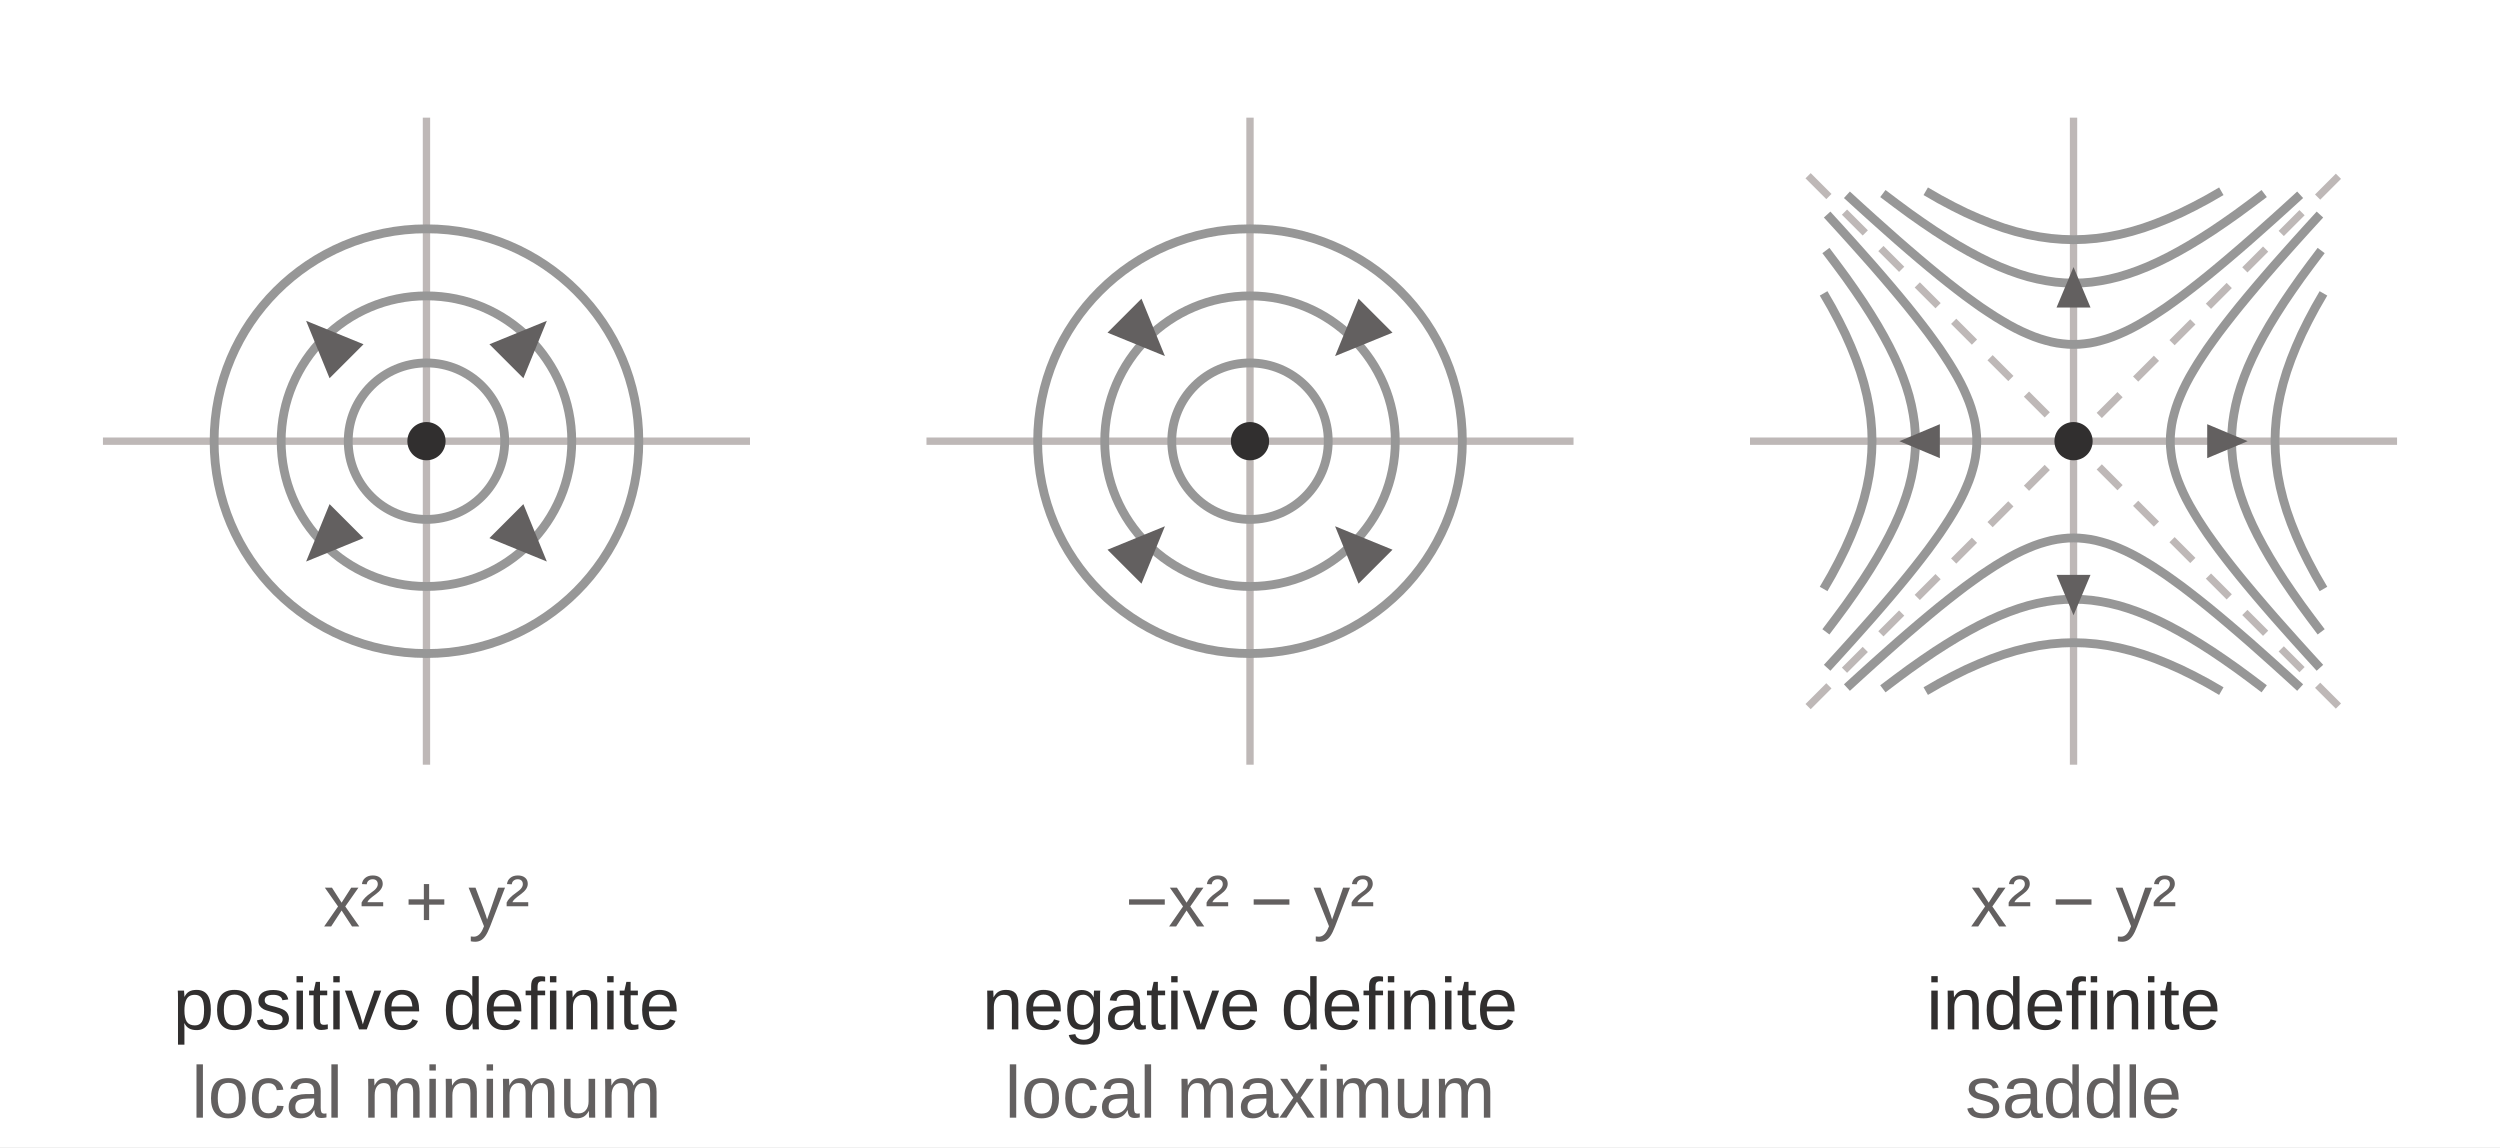
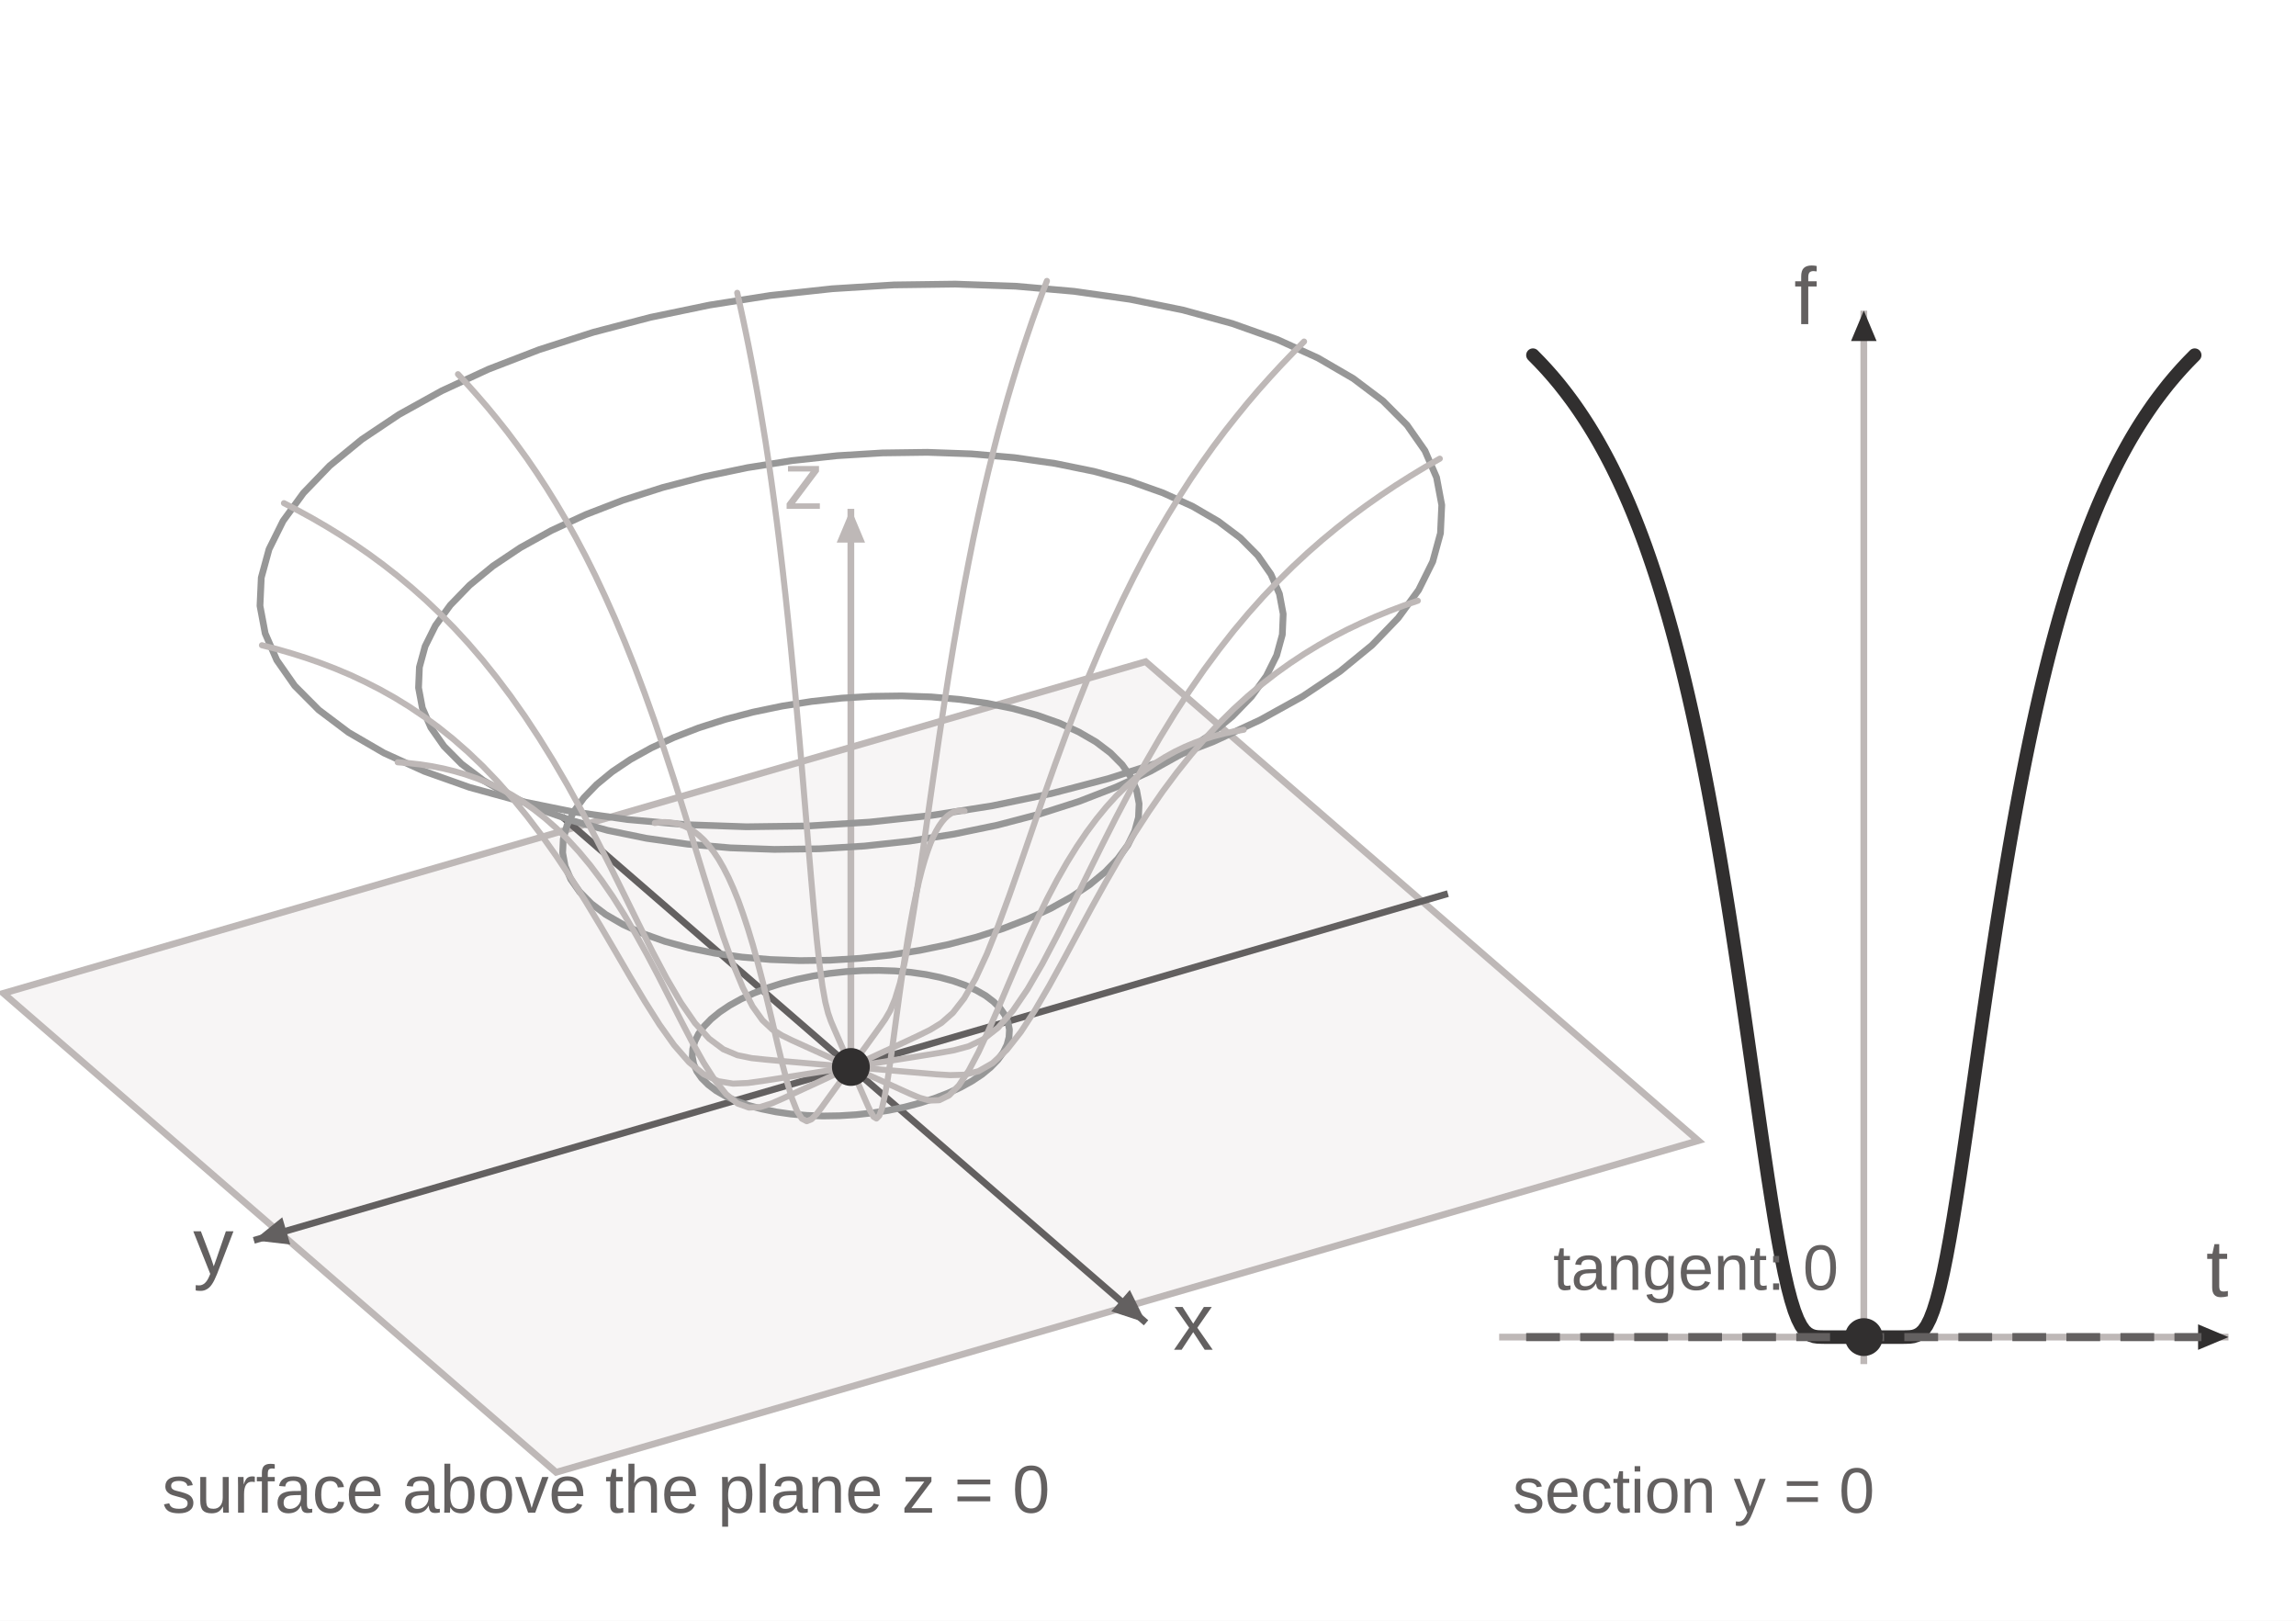
- <svg xmlns="http://www.w3.org/2000/svg" width="340" height="156" viewBox="0 0 340 156" role="img" aria-labelledby="fig-title fig-desc" font-family="Geist, Arial, sans-serif">
-   <rect width="340" height="156" fill="#FFFFFF" />
-   <rect x="12" y="14" width="92" height="92" fill="none" stroke="#E9E3E2" stroke-width="0" />
-   <line x1="14" y1="60" x2="102" y2="60" stroke="#BEB8B7" stroke-width="1" />
-   <line x1="58" y1="16" x2="58" y2="104" stroke="#BEB8B7" stroke-width="1" />
-   <circle cx="58" cy="60" r="10.64" fill="none" stroke="#979797" stroke-width="1.2" />
-   <circle cx="58" cy="60" r="19.76" fill="none" stroke="#979797" stroke-width="1.2" />
-   <circle cx="58" cy="60" r="28.88" fill="none" stroke="#979797" stroke-width="1.2" />
-   <path d="M 74.37 43.63 L 71.18 51.44 L 66.56 46.82 Z" fill="#636060" stroke="none" />
-   <path d="M 41.63 43.63 L 49.44 46.82 L 44.82 51.44 Z" fill="#636060" stroke="none" />
-   <path d="M 41.63 76.37 L 44.82 68.56 L 49.44 73.18 Z" fill="#636060" stroke="none" />
-   <path d="M 74.37 76.37 L 66.56 73.18 L 71.18 68.56 Z" fill="#636060" stroke="none" />
-   <circle cx="58" cy="60" r="2.6" fill="#312F2F" />
-   <text x="58" y="126" font-size="10" fill="#636060" text-anchor="middle">x² + y²</text>
-   <text x="58" y="140" font-size="10" fill="#312F2F" text-anchor="middle">positive definite</text>
-   <text x="58" y="152" font-size="10" fill="#636060" text-anchor="middle">local minimum</text>
-   <rect x="124" y="14" width="92" height="92" fill="none" stroke="#E9E3E2" stroke-width="0" />
-   <line x1="126" y1="60" x2="214" y2="60" stroke="#BEB8B7" stroke-width="1" />
-   <line x1="170" y1="16" x2="170" y2="104" stroke="#BEB8B7" stroke-width="1" />
-   <circle cx="170" cy="60" r="10.64" fill="none" stroke="#979797" stroke-width="1.2" />
-   <circle cx="170" cy="60" r="19.76" fill="none" stroke="#979797" stroke-width="1.2" />
-   <circle cx="170" cy="60" r="28.88" fill="none" stroke="#979797" stroke-width="1.2" />
-   <path d="M 181.57 48.43 L 184.76 40.62 L 189.38 45.24 Z" fill="#636060" stroke="none" />
-   <path d="M 158.43 48.43 L 150.62 45.24 L 155.24 40.62 Z" fill="#636060" stroke="none" />
-   <path d="M 158.43 71.57 L 155.24 79.38 L 150.62 74.76 Z" fill="#636060" stroke="none" />
-   <path d="M 181.57 71.57 L 189.38 74.76 L 184.76 79.38 Z" fill="#636060" stroke="none" />
-   <circle cx="170" cy="60" r="2.6" fill="#312F2F" />
-   <text x="170" y="126" font-size="10" fill="#636060" text-anchor="middle">−x² − y²</text>
-   <text x="170" y="140" font-size="10" fill="#312F2F" text-anchor="middle">negative definite</text>
-   <text x="170" y="152" font-size="10" fill="#636060" text-anchor="middle">local maximum</text>
-   <rect x="236" y="14" width="92" height="92" fill="none" stroke="#E9E3E2" stroke-width="0" />
-   <line x1="238" y1="60" x2="326" y2="60" stroke="#BEB8B7" stroke-width="1" />
-   <line x1="282" y1="16" x2="282" y2="104" stroke="#BEB8B7" stroke-width="1" />
-   <line x1="245.9" y1="96.1" x2="318.1" y2="23.9" stroke="#BEB8B7" stroke-width="1" stroke-dasharray="4 3" />
-   <line x1="245.9" y1="23.9" x2="318.1" y2="96.1" stroke="#BEB8B7" stroke-width="1" stroke-dasharray="4 3" />
-   <path d="M 315.51 90.82 L 313.82 88.97 L 312.23 87.21 L 310.74 85.54 L 309.33 83.95 L 308.02 82.44 L 306.79 81 L 305.64 79.63 L 304.56 78.32 L 303.56 77.07 L 302.63 75.88 L 301.76 74.74 L 300.96 73.64 L 300.21 72.59 L 299.53 71.57 L 298.9 70.6 L 298.33 69.66 L 297.8 68.75 L 297.33 67.87 L 296.91 67.01 L 296.54 66.17 L 296.21 65.36 L 295.93 64.56 L 295.7 63.78 L 295.5 63.01 L 295.35 62.25 L 295.25 61.5 L 295.18 60.75 L 295.16 60 L 295.18 59.25 L 295.25 58.5 L 295.35 57.75 L 295.5 56.99 L 295.7 56.22 L 295.93 55.44 L 296.21 54.64 L 296.54 53.83 L 296.91 52.99 L 297.33 52.13 L 297.8 51.25 L 298.33 50.34 L 298.9 49.4 L 299.53 48.43 L 300.21 47.41 L 300.96 46.36 L 301.76 45.26 L 302.63 44.12 L 303.56 42.93 L 304.56 41.68 L 305.64 40.37 L 306.79 39 L 308.02 37.56 L 309.33 36.05 L 310.74 34.46 L 312.23 32.79 L 313.82 31.03 L 315.51 29.18" fill="none" stroke="#979797" stroke-width="1.2" />
-   <path d="M 248.49 90.82 L 250.18 88.97 L 251.77 87.21 L 253.26 85.54 L 254.67 83.95 L 255.98 82.44 L 257.21 81 L 258.36 79.63 L 259.44 78.32 L 260.44 77.07 L 261.37 75.88 L 262.24 74.74 L 263.04 73.64 L 263.79 72.59 L 264.47 71.57 L 265.1 70.6 L 265.67 69.66 L 266.2 68.75 L 266.67 67.87 L 267.09 67.01 L 267.46 66.17 L 267.79 65.36 L 268.07 64.56 L 268.3 63.78 L 268.5 63.01 L 268.65 62.25 L 268.75 61.5 L 268.82 60.75 L 268.84 60 L 268.82 59.25 L 268.75 58.5 L 268.65 57.75 L 268.5 56.99 L 268.3 56.22 L 268.07 55.44 L 267.79 54.64 L 267.46 53.83 L 267.09 52.99 L 266.67 52.13 L 266.2 51.25 L 265.67 50.34 L 265.1 49.4 L 264.47 48.43 L 263.79 47.41 L 263.04 46.36 L 262.24 45.26 L 261.37 44.12 L 260.44 42.93 L 259.44 41.68 L 258.36 40.37 L 257.21 39 L 255.98 37.56 L 254.67 36.05 L 253.26 34.46 L 251.77 32.79 L 250.18 31.03 L 248.49 29.18" fill="none" stroke="#979797" stroke-width="1.2" />
-   <path d="M 251.18 26.49 L 253.03 28.18 L 254.79 29.77 L 256.46 31.26 L 258.05 32.67 L 259.56 33.98 L 261 35.21 L 262.37 36.36 L 263.68 37.44 L 264.93 38.44 L 266.12 39.37 L 267.26 40.24 L 268.36 41.04 L 269.41 41.79 L 270.43 42.47 L 271.4 43.1 L 272.34 43.67 L 273.25 44.2 L 274.13 44.67 L 274.99 45.09 L 275.83 45.46 L 276.64 45.79 L 277.44 46.07 L 278.22 46.3 L 278.99 46.5 L 279.75 46.65 L 280.5 46.75 L 281.25 46.82 L 282 46.84 L 282.75 46.82 L 283.5 46.75 L 284.25 46.65 L 285.01 46.5 L 285.78 46.3 L 286.56 46.07 L 287.36 45.79 L 288.17 45.46 L 289.01 45.09 L 289.87 44.67 L 290.75 44.2 L 291.66 43.67 L 292.6 43.1 L 293.57 42.47 L 294.59 41.79 L 295.64 41.04 L 296.74 40.24 L 297.88 39.37 L 299.07 38.44 L 300.32 37.44 L 301.63 36.36 L 303 35.21 L 304.44 33.98 L 305.95 32.67 L 307.54 31.26 L 309.21 29.77 L 310.97 28.18 L 312.82 26.49" fill="none" stroke="#979797" stroke-width="1.2" />
-   <path d="M 251.18 93.51 L 253.03 91.82 L 254.79 90.23 L 256.46 88.74 L 258.05 87.33 L 259.56 86.02 L 261 84.79 L 262.37 83.64 L 263.68 82.56 L 264.93 81.56 L 266.12 80.63 L 267.26 79.76 L 268.36 78.96 L 269.41 78.21 L 270.43 77.53 L 271.4 76.9 L 272.34 76.33 L 273.25 75.8 L 274.13 75.33 L 274.99 74.91 L 275.83 74.54 L 276.64 74.21 L 277.44 73.93 L 278.22 73.7 L 278.99 73.5 L 279.75 73.35 L 280.5 73.25 L 281.25 73.18 L 282 73.16 L 282.75 73.18 L 283.5 73.25 L 284.25 73.35 L 285.01 73.5 L 285.78 73.7 L 286.56 73.93 L 287.36 74.21 L 288.17 74.54 L 289.01 74.91 L 289.87 75.33 L 290.75 75.8 L 291.66 76.33 L 292.6 76.9 L 293.57 77.53 L 294.59 78.21 L 295.64 78.96 L 296.74 79.76 L 297.88 80.63 L 299.07 81.56 L 300.32 82.56 L 301.63 83.64 L 303 84.79 L 304.44 86.02 L 305.95 87.33 L 307.54 88.74 L 309.21 90.23 L 310.97 91.82 L 312.82 93.51" fill="none" stroke="#979797" stroke-width="1.2" />
-   <path d="M 315.68 85.93 L 314.27 84.06 L 312.95 82.27 L 311.74 80.55 L 310.62 78.9 L 309.6 77.31 L 308.66 75.77 L 307.81 74.28 L 307.04 72.84 L 306.35 71.44 L 305.74 70.08 L 305.21 68.75 L 304.75 67.45 L 304.36 66.17 L 304.05 64.91 L 303.81 63.67 L 303.63 62.44 L 303.53 61.22 L 303.5 60 L 303.53 58.78 L 303.63 57.56 L 303.81 56.33 L 304.05 55.09 L 304.36 53.83 L 304.75 52.55 L 305.21 51.25 L 305.74 49.92 L 306.35 48.56 L 307.04 47.16 L 307.81 45.72 L 308.66 44.23 L 309.6 42.69 L 310.62 41.1 L 311.74 39.45 L 312.95 37.73 L 314.27 35.94 L 315.68 34.07" fill="none" stroke="#979797" stroke-width="1.2" />
-   <path d="M 248.32 85.93 L 249.73 84.06 L 251.05 82.27 L 252.26 80.55 L 253.38 78.9 L 254.4 77.31 L 255.34 75.77 L 256.19 74.28 L 256.96 72.84 L 257.65 71.44 L 258.26 70.08 L 258.79 68.75 L 259.25 67.45 L 259.64 66.17 L 259.95 64.91 L 260.19 63.67 L 260.37 62.44 L 260.47 61.22 L 260.5 60 L 260.47 58.78 L 260.37 57.56 L 260.19 56.33 L 259.95 55.09 L 259.64 53.83 L 259.25 52.55 L 258.79 51.25 L 258.26 49.92 L 257.65 48.56 L 256.96 47.16 L 256.19 45.72 L 255.34 44.23 L 254.4 42.69 L 253.38 41.1 L 252.26 39.45 L 251.05 37.73 L 249.73 35.94 L 248.32 34.07" fill="none" stroke="#979797" stroke-width="1.2" />
-   <path d="M 256.07 26.32 L 257.94 27.73 L 259.73 29.05 L 261.45 30.26 L 263.1 31.38 L 264.69 32.4 L 266.23 33.34 L 267.72 34.19 L 269.16 34.96 L 270.56 35.65 L 271.92 36.26 L 273.25 36.79 L 274.55 37.25 L 275.83 37.64 L 277.09 37.95 L 278.33 38.19 L 279.56 38.37 L 280.78 38.47 L 282 38.5 L 283.22 38.47 L 284.44 38.37 L 285.67 38.19 L 286.91 37.95 L 288.17 37.64 L 289.45 37.25 L 290.75 36.79 L 292.08 36.26 L 293.44 35.65 L 294.84 34.96 L 296.28 34.19 L 297.77 33.34 L 299.31 32.4 L 300.9 31.38 L 302.55 30.26 L 304.27 29.05 L 306.06 27.73 L 307.93 26.32" fill="none" stroke="#979797" stroke-width="1.2" />
-   <path d="M 256.07 93.68 L 257.94 92.27 L 259.73 90.95 L 261.45 89.74 L 263.1 88.62 L 264.69 87.6 L 266.23 86.66 L 267.72 85.81 L 269.16 85.04 L 270.56 84.35 L 271.92 83.74 L 273.25 83.21 L 274.55 82.75 L 275.83 82.36 L 277.09 82.05 L 278.33 81.81 L 279.56 81.63 L 280.78 81.53 L 282 81.5 L 283.22 81.53 L 284.44 81.63 L 285.67 81.81 L 286.91 82.05 L 288.17 82.36 L 289.45 82.75 L 290.75 83.21 L 292.08 83.74 L 293.44 84.35 L 294.84 85.04 L 296.28 85.81 L 297.77 86.66 L 299.31 87.6 L 300.9 88.62 L 302.55 89.74 L 304.27 90.95 L 306.06 92.27 L 307.93 93.68" fill="none" stroke="#979797" stroke-width="1.2" />
-   <path d="M 315.99 80.1 L 314.9 78.21 L 313.92 76.37 L 313.04 74.59 L 312.27 72.85 L 311.59 71.16 L 311 69.5 L 310.51 67.87 L 310.11 66.26 L 309.8 64.68 L 309.58 63.11 L 309.45 61.55 L 309.4 60 L 309.45 58.45 L 309.58 56.89 L 309.8 55.32 L 310.11 53.74 L 310.51 52.13 L 311 50.5 L 311.59 48.84 L 312.27 47.15 L 313.04 45.41 L 313.92 43.63 L 314.9 41.79 L 315.99 39.9" fill="none" stroke="#979797" stroke-width="1.2" />
-   <path d="M 248.01 80.1 L 249.1 78.21 L 250.08 76.37 L 250.96 74.59 L 251.73 72.85 L 252.41 71.16 L 253 69.5 L 253.49 67.87 L 253.89 66.26 L 254.2 64.68 L 254.42 63.11 L 254.55 61.55 L 254.6 60 L 254.55 58.45 L 254.42 56.89 L 254.2 55.32 L 253.89 53.74 L 253.49 52.13 L 253 50.5 L 252.41 48.84 L 251.73 47.15 L 250.96 45.41 L 250.08 43.63 L 249.1 41.79 L 248.01 39.9" fill="none" stroke="#979797" stroke-width="1.2" />
-   <path d="M 261.9 26.01 L 263.79 27.1 L 265.63 28.08 L 267.41 28.96 L 269.15 29.73 L 270.84 30.41 L 272.5 31 L 274.13 31.49 L 275.74 31.89 L 277.32 32.2 L 278.89 32.42 L 280.45 32.55 L 282 32.6 L 283.55 32.55 L 285.11 32.42 L 286.68 32.2 L 288.26 31.89 L 289.87 31.49 L 291.5 31 L 293.16 30.41 L 294.85 29.73 L 296.59 28.96 L 298.37 28.08 L 300.21 27.1 L 302.1 26.01" fill="none" stroke="#979797" stroke-width="1.2" />
-   <path d="M 261.9 93.99 L 263.79 92.9 L 265.63 91.92 L 267.41 91.04 L 269.15 90.27 L 270.84 89.59 L 272.5 89 L 274.13 88.51 L 275.74 88.11 L 277.32 87.8 L 278.89 87.58 L 280.45 87.45 L 282 87.4 L 283.55 87.45 L 285.11 87.58 L 286.68 87.8 L 288.26 88.11 L 289.87 88.51 L 291.5 89 L 293.16 89.59 L 294.85 90.27 L 296.59 91.04 L 298.37 91.92 L 300.21 92.9 L 302.1 93.99" fill="none" stroke="#979797" stroke-width="1.2" />
-   <path d="M 305.68 60 L 300.18 62.31 L 300.18 57.69 Z" fill="#636060" stroke="none" />
-   <path d="M 258.32 60 L 263.82 57.69 L 263.82 62.31 Z" fill="#636060" stroke="none" />
-   <path d="M 282 36.32 L 284.31 41.82 L 279.69 41.82 Z" fill="#636060" stroke="none" />
-   <path d="M 282 83.68 L 279.69 78.18 L 284.31 78.18 Z" fill="#636060" stroke="none" />
-   <circle cx="282" cy="60" r="2.6" fill="#312F2F" />
-   <text x="282" y="126" font-size="10" fill="#636060" text-anchor="middle">x² − y²</text>
-   <text x="282" y="140" font-size="10" fill="#312F2F" text-anchor="middle">indefinite</text>
-   <text x="282" y="152" font-size="10" fill="#636060" text-anchor="middle">saddle</text>
+ <svg xmlns="http://www.w3.org/2000/svg" width="340" height="240" viewBox="0 0 340 240" role="img" aria-labelledby="fig-title fig-desc" font-family="Geist, Arial, sans-serif">
+   <rect width="340" height="240" fill="#FFFFFF" />
+   <path d="M 169.65 97.98 L 251.49 168.91 L 82.35 218.02 L 0.51 147.09 Z" fill="#E9E3E2" fill-opacity="0.35" stroke="#BEB8B7" stroke-width="1" />
+   <line x1="83.22" y1="120.92" x2="169.71" y2="195.88" stroke="#636060" stroke-width="1" />
+   <path d="M 169.71 195.88 L 164.56 194.19 L 167.31 191.02 Z" fill="#636060" stroke="none" />
+   <line x1="214.41" y1="132.33" x2="37.59" y2="183.67" stroke="#636060" stroke-width="1" />
+   <path d="M 37.59 183.67 L 41.8 180.26 L 42.98 184.29 Z" fill="#636060" stroke="none" />
+   <line x1="126" y1="158" x2="126" y2="75.35" stroke="#BEB8B7" stroke-width="1" />
+   <path d="M 126 75.35 L 128.1 80.35 L 123.9 80.35 Z" fill="#BEB8B7" stroke="none" />
+   <path d="M 136.23 163.34 L 133.96 163.94 L 131.61 164.42 L 129.2 164.8 L 126.75 165.07 L 124.29 165.22 L 121.85 165.26 L 119.46 165.17 L 117.13 164.97 L 114.91 164.65 L 112.81 164.22 L 110.85 163.69 L 109.05 163.05 L 107.45 162.32 L 106.04 161.51 L 104.86 160.61 L 103.9 159.65 L 103.19 158.64 L 102.73 157.57 L 102.52 156.48 L 102.58 155.36 L 102.88 154.23 L 103.44 153.1 L 104.25 151.99 L 105.3 150.91 L 106.57 149.87 L 108.06 148.87 L 109.74 147.94 L 111.6 147.08 L 113.62 146.3 L 115.77 145.61 L 118.04 145.02 L 120.39 144.53 L 122.8 144.15 L 125.25 143.88 L 127.71 143.73 L 130.15 143.7 L 132.54 143.78 L 134.87 143.98 L 137.09 144.3 L 139.19 144.73 L 141.15 145.26 L 142.95 145.9 L 144.55 146.63 L 145.96 147.44 L 147.14 148.34 L 148.1 149.3 L 148.81 150.32 L 149.27 151.38 L 149.48 152.47 L 149.42 153.59 L 149.12 154.72 L 148.56 155.85 L 147.75 156.96 L 146.7 158.04 L 145.43 159.09 L 143.94 160.08 L 142.26 161.01 L 140.4 161.87 L 138.38 162.65 L 136.23 163.34" fill="none" stroke="#979797" stroke-width="1" stroke-linecap="round" stroke-linejoin="round" />
+   <path d="M 144.6 138.77 L 140.48 139.85 L 136.2 140.73 L 131.81 141.43 L 127.36 141.91 L 122.89 142.19 L 118.45 142.25 L 114.1 142.09 L 109.88 141.73 L 105.83 141.15 L 102.01 140.37 L 98.45 139.4 L 95.19 138.24 L 92.27 136.91 L 89.71 135.43 L 87.56 133.81 L 85.83 132.06 L 84.53 130.21 L 83.69 128.28 L 83.32 126.29 L 83.41 124.25 L 83.97 122.2 L 84.99 120.15 L 86.46 118.13 L 88.36 116.17 L 90.67 114.27 L 93.37 112.46 L 96.43 110.76 L 99.81 109.2 L 103.48 107.78 L 107.4 106.53 L 111.52 105.45 L 115.8 104.56 L 120.19 103.87 L 124.64 103.38 L 129.11 103.11 L 133.55 103.05 L 137.9 103.2 L 142.12 103.57 L 146.17 104.14 L 149.99 104.92 L 153.55 105.9 L 156.81 107.05 L 159.73 108.38 L 162.29 109.86 L 164.44 111.49 L 166.17 113.23 L 167.47 115.08 L 168.31 117.01 L 168.68 119.01 L 168.59 121.04 L 168.03 123.09 L 167.01 125.14 L 165.54 127.16 L 163.64 129.13 L 161.33 131.03 L 158.63 132.83 L 155.57 134.53 L 152.19 136.09 L 148.52 137.51 L 144.6 138.77" fill="none" stroke="#979797" stroke-width="1" stroke-linecap="round" stroke-linejoin="round" />
+   <path d="M 153.9 120.56 L 147.72 122.18 L 141.3 123.51 L 134.72 124.55 L 128.04 125.28 L 121.33 125.69 L 114.68 125.78 L 108.15 125.55 L 101.82 125 L 95.75 124.14 L 90.01 122.97 L 84.67 121.51 L 79.78 119.78 L 75.4 117.78 L 71.57 115.56 L 68.34 113.12 L 65.74 110.5 L 63.8 107.73 L 62.54 104.83 L 61.98 101.84 L 62.11 98.79 L 62.95 95.71 L 64.48 92.64 L 66.68 89.61 L 69.54 86.66 L 73.01 83.81 L 77.06 81.1 L 81.65 78.56 L 86.72 76.21 L 92.23 74.08 L 98.1 72.2 L 104.28 70.59 L 110.7 69.25 L 117.28 68.21 L 123.96 67.48 L 130.67 67.07 L 137.32 66.98 L 143.85 67.21 L 150.18 67.76 L 156.25 68.63 L 161.99 69.8 L 167.33 71.25 L 172.22 72.99 L 176.6 74.98 L 180.43 77.21 L 183.66 79.64 L 186.26 82.26 L 188.2 85.04 L 189.46 87.93 L 190.02 90.92 L 189.89 93.98 L 189.05 97.05 L 187.52 100.12 L 185.32 103.15 L 182.46 106.11 L 178.99 108.95 L 174.94 111.66 L 170.35 114.21 L 165.28 116.55 L 159.77 118.68 L 153.9 120.56" fill="none" stroke="#979797" stroke-width="1" stroke-linecap="round" stroke-linejoin="round" />
+   <path d="M 164.13 115.3 L 155.68 117.51 L 146.91 119.33 L 137.91 120.75 L 128.78 121.74 L 119.62 122.31 L 110.53 122.43 L 101.61 122.12 L 92.95 121.36 L 84.66 120.18 L 76.82 118.59 L 69.52 116.59 L 62.84 114.22 L 56.85 111.5 L 51.62 108.46 L 47.2 105.13 L 43.64 101.55 L 40.99 97.76 L 39.27 93.8 L 38.5 89.71 L 38.69 85.54 L 39.84 81.33 L 41.92 77.14 L 44.94 73 L 48.83 68.96 L 53.58 65.07 L 59.11 61.37 L 65.39 57.89 L 72.32 54.68 L 79.84 51.78 L 87.87 49.2 L 96.32 46.99 L 105.09 45.17 L 114.09 43.75 L 123.22 42.76 L 132.38 42.19 L 141.47 42.07 L 150.39 42.38 L 159.05 43.14 L 167.34 44.32 L 175.18 45.91 L 182.48 47.91 L 189.16 50.28 L 195.15 53 L 200.38 56.04 L 204.8 59.37 L 208.36 62.95 L 211.01 66.74 L 212.73 70.7 L 213.5 74.79 L 213.31 78.96 L 212.16 83.17 L 210.08 87.36 L 207.06 91.5 L 203.17 95.54 L 198.42 99.43 L 192.89 103.13 L 186.61 106.61 L 179.68 109.82 L 172.16 112.72 L 164.13 115.3" fill="none" stroke="#979797" stroke-width="1" stroke-linecap="round" stroke-linejoin="round" />
+   <path d="M 126 158 L 126.42 158.96 L 126.84 159.92 L 127.26 160.88 L 127.68 161.84 L 128.1 162.8 L 128.52 163.75 L 128.95 164.66 L 129.37 165.38 L 129.79 165.63 L 130.21 165.21 L 130.63 164.03 L 131.05 162.14 L 131.47 159.7 L 131.89 156.87 L 132.31 153.82 L 132.73 150.68 L 133.15 147.58 L 133.57 144.58 L 134 141.73 L 134.42 139.06 L 134.84 136.6 L 135.26 134.34 L 135.68 132.3 L 136.1 130.45 L 136.52 128.8 L 136.94 127.33 L 137.36 126.04 L 137.78 124.9 L 138.2 123.91 L 138.62 123.06 L 139.05 122.33 L 139.47 121.73 L 139.89 121.23 L 140.31 120.83 L 140.73 120.52 L 141.15 120.29 L 141.57 120.14 L 141.99 120.06 L 142.41 120.05 L 142.83 120.1" fill="none" stroke="#BEB8B7" stroke-width="0.9" stroke-linecap="round" stroke-linejoin="round" />
+   <path d="M 126 158 L 125.27 159 L 124.55 160.01 L 123.82 161.01 L 123.1 162.01 L 122.37 163.02 L 121.65 164.02 L 120.92 164.97 L 120.19 165.73 L 119.47 166.03 L 118.74 165.65 L 118.02 164.52 L 117.29 162.67 L 116.57 160.27 L 115.84 157.48 L 115.11 154.48 L 114.39 151.39 L 113.66 148.33 L 112.94 145.37 L 112.21 142.56 L 111.49 139.94 L 110.76 137.53 L 110.03 135.32 L 109.31 133.31 L 108.58 131.51 L 107.86 129.91 L 107.13 128.48 L 106.41 127.23 L 105.68 126.14 L 104.95 125.19 L 104.23 124.38 L 103.5 123.7 L 102.78 123.14 L 102.05 122.68 L 101.33 122.33 L 100.6 122.06 L 99.87 121.88 L 99.15 121.78 L 98.42 121.74 L 97.7 121.77 L 96.97 121.87" fill="none" stroke="#BEB8B7" stroke-width="0.9" stroke-linecap="round" stroke-linejoin="round" />
+   <path d="M 126 158 L 124.32 158.78 L 122.64 159.56 L 120.97 160.34 L 119.29 161.11 L 117.61 161.89 L 115.93 162.67 L 114.26 163.4 L 112.58 163.93 L 110.9 164.01 L 109.22 163.41 L 107.54 162.04 L 105.87 159.98 L 104.19 157.35 L 102.51 154.34 L 100.83 151.11 L 99.15 147.8 L 97.48 144.51 L 95.8 141.33 L 94.12 138.3 L 92.44 135.45 L 90.77 132.81 L 89.09 130.37 L 87.41 128.14 L 85.73 126.12 L 84.05 124.29 L 82.38 122.64 L 80.7 121.16 L 79.02 119.84 L 77.34 118.67 L 75.67 117.64 L 73.99 116.74 L 72.31 115.95 L 70.63 115.27 L 68.95 114.69 L 67.28 114.2 L 65.6 113.79 L 63.92 113.46 L 62.24 113.2 L 60.56 113.01 L 58.89 112.88" fill="none" stroke="#BEB8B7" stroke-width="0.9" stroke-linecap="round" stroke-linejoin="round" />
+   <path d="M 126 158 L 123.82 158.35 L 121.64 158.69 L 119.46 159.04 L 117.28 159.38 L 115.1 159.73 L 112.92 160.07 L 110.74 160.37 L 108.56 160.47 L 106.38 160.11 L 104.2 159.07 L 102.02 157.28 L 99.84 154.78 L 97.66 151.72 L 95.48 148.27 L 93.29 144.61 L 91.11 140.86 L 88.93 137.14 L 86.75 133.52 L 84.57 130.06 L 82.39 126.78 L 80.21 123.71 L 78.03 120.84 L 75.85 118.18 L 73.67 115.72 L 71.49 113.45 L 69.31 111.37 L 67.13 109.46 L 64.95 107.71 L 62.77 106.11 L 60.59 104.64 L 58.41 103.3 L 56.23 102.08 L 54.05 100.97 L 51.87 99.95 L 49.69 99.03 L 47.51 98.19 L 45.33 97.43 L 43.15 96.74 L 40.97 96.11 L 38.79 95.55" fill="none" stroke="#BEB8B7" stroke-width="0.9" stroke-linecap="round" stroke-linejoin="round" />
+   <path d="M 126 158 L 123.9 157.82 L 121.8 157.64 L 119.7 157.46 L 117.61 157.28 L 115.51 157.1 L 113.41 156.91 L 111.31 156.69 L 109.21 156.26 L 107.11 155.38 L 105.01 153.81 L 102.91 151.49 L 100.82 148.46 L 98.72 144.88 L 96.62 140.91 L 94.52 136.72 L 92.42 132.45 L 90.32 128.2 L 88.22 124.06 L 86.13 120.07 L 84.03 116.26 L 81.93 112.66 L 79.83 109.27 L 77.73 106.08 L 75.63 103.1 L 73.53 100.31 L 71.44 97.7 L 69.34 95.26 L 67.24 92.98 L 65.14 90.86 L 63.04 88.86 L 60.94 87 L 58.84 85.25 L 56.74 83.61 L 54.65 82.07 L 52.55 80.62 L 50.45 79.26 L 48.35 77.97 L 46.25 76.75 L 44.15 75.6 L 42.05 74.51" fill="none" stroke="#BEB8B7" stroke-width="0.9" stroke-linecap="round" stroke-linejoin="round" />
+   <path d="M 126 158 L 124.55 157.34 L 123.09 156.68 L 121.64 156.03 L 120.18 155.37 L 118.73 154.71 L 117.27 154.05 L 115.82 153.34 L 114.36 152.44 L 112.91 151.08 L 111.45 149.04 L 110 146.24 L 108.54 142.73 L 107.09 138.67 L 105.64 134.22 L 104.18 129.56 L 102.73 124.81 L 101.27 120.08 L 99.82 115.46 L 98.36 111 L 96.91 106.71 L 95.45 102.63 L 94 98.76 L 92.54 95.1 L 91.09 91.64 L 89.63 88.37 L 88.18 85.28 L 86.73 82.37 L 85.27 79.61 L 83.82 77.01 L 82.36 74.54 L 80.91 72.2 L 79.45 69.97 L 78 67.85 L 76.54 65.84 L 75.09 63.91 L 73.63 62.07 L 72.18 60.3 L 70.72 58.61 L 69.27 56.98 L 67.82 55.41" fill="none" stroke="#BEB8B7" stroke-width="0.9" stroke-linecap="round" stroke-linejoin="round" />
+   <path d="M 126 158 L 125.58 157.04 L 125.16 156.08 L 124.74 155.12 L 124.32 154.16 L 123.9 153.2 L 123.48 152.24 L 123.05 151.23 L 122.63 150.03 L 122.21 148.37 L 121.79 146.03 L 121.37 142.93 L 120.95 139.12 L 120.53 134.76 L 120.11 130.01 L 119.69 125.04 L 119.27 119.99 L 118.85 114.96 L 118.43 110.04 L 118 105.27 L 117.58 100.69 L 117.16 96.31 L 116.74 92.14 L 116.32 88.17 L 115.9 84.41 L 115.48 80.84 L 115.06 77.45 L 114.64 74.24 L 114.22 71.18 L 113.8 68.27 L 113.38 65.5 L 112.95 62.86 L 112.53 60.33 L 112.11 57.92 L 111.69 55.6 L 111.27 53.37 L 110.85 51.22 L 110.43 49.16 L 110.01 47.16 L 109.59 45.23 L 109.17 43.36" fill="none" stroke="#BEB8B7" stroke-width="0.9" stroke-linecap="round" stroke-linejoin="round" />
+   <path d="M 126 158 L 126.73 157 L 127.45 155.99 L 128.18 154.99 L 128.9 153.99 L 129.63 152.98 L 130.35 151.98 L 131.08 150.93 L 131.81 149.68 L 132.53 147.97 L 133.26 145.59 L 133.98 142.44 L 134.71 138.59 L 135.43 134.18 L 136.16 129.39 L 136.89 124.38 L 137.61 119.28 L 138.34 114.21 L 139.06 109.25 L 139.79 104.44 L 140.51 99.81 L 141.24 95.38 L 141.97 91.17 L 142.69 87.16 L 143.42 83.35 L 144.14 79.74 L 144.87 76.3 L 145.59 73.04 L 146.32 69.94 L 147.05 66.99 L 147.77 64.18 L 148.5 61.49 L 149.22 58.92 L 149.95 56.46 L 150.67 54.1 L 151.4 51.82 L 152.13 49.63 L 152.85 47.52 L 153.58 45.48 L 154.3 43.51 L 155.03 41.6" fill="none" stroke="#BEB8B7" stroke-width="0.9" stroke-linecap="round" stroke-linejoin="round" />
+   <path d="M 126 158 L 127.68 157.22 L 129.36 156.44 L 131.03 155.66 L 132.71 154.89 L 134.39 154.11 L 136.07 153.32 L 137.74 152.5 L 139.42 151.47 L 141.1 149.99 L 142.78 147.83 L 144.46 144.91 L 146.13 141.29 L 147.81 137.1 L 149.49 132.53 L 151.17 127.75 L 152.85 122.88 L 154.52 118.03 L 156.2 113.29 L 157.88 108.71 L 159.56 104.3 L 161.23 100.1 L 162.91 96.11 L 164.59 92.33 L 166.27 88.74 L 167.95 85.35 L 169.62 82.15 L 171.3 79.11 L 172.98 76.24 L 174.66 73.51 L 176.33 70.92 L 178.01 68.46 L 179.69 66.11 L 181.37 63.87 L 183.05 61.74 L 184.72 59.69 L 186.4 57.72 L 188.08 55.84 L 189.76 54.02 L 191.44 52.27 L 193.11 50.58" fill="none" stroke="#BEB8B7" stroke-width="0.9" stroke-linecap="round" stroke-linejoin="round" />
+   <path d="M 126 158 L 128.18 157.65 L 130.36 157.31 L 132.54 156.96 L 134.72 156.62 L 136.9 156.27 L 139.08 155.92 L 141.26 155.53 L 143.44 154.94 L 145.62 153.89 L 147.8 152.17 L 149.98 149.68 L 152.16 146.49 L 154.34 142.74 L 156.52 138.6 L 158.71 134.25 L 160.89 129.81 L 163.07 125.4 L 165.25 121.09 L 167.43 116.94 L 169.61 112.97 L 171.79 109.2 L 173.97 105.64 L 176.15 102.29 L 178.33 99.14 L 180.51 96.19 L 182.69 93.41 L 184.87 90.81 L 187.05 88.37 L 189.23 86.08 L 191.41 83.92 L 193.59 81.89 L 195.77 79.98 L 197.95 78.18 L 200.13 76.47 L 202.31 74.86 L 204.49 73.33 L 206.67 71.87 L 208.85 70.49 L 211.03 69.17 L 213.21 67.92" fill="none" stroke="#BEB8B7" stroke-width="0.9" stroke-linecap="round" stroke-linejoin="round" />
+   <path d="M 126 158 L 128.1 158.18 L 130.2 158.36 L 132.3 158.54 L 134.39 158.72 L 136.49 158.9 L 138.59 159.08 L 140.69 159.21 L 142.79 159.15 L 144.89 158.63 L 146.99 157.43 L 149.09 155.46 L 151.18 152.8 L 153.28 149.57 L 155.38 145.96 L 157.48 142.14 L 159.58 138.23 L 161.68 134.34 L 163.78 130.56 L 165.87 126.93 L 167.97 123.49 L 170.07 120.25 L 172.17 117.21 L 174.27 114.39 L 176.37 111.76 L 178.47 109.33 L 180.56 107.09 L 182.66 105.01 L 184.76 103.1 L 186.86 101.33 L 188.96 99.7 L 191.06 98.2 L 193.16 96.81 L 195.26 95.53 L 197.35 94.35 L 199.45 93.26 L 201.55 92.26 L 203.65 91.33 L 205.75 90.47 L 207.85 89.68 L 209.95 88.96" fill="none" stroke="#BEB8B7" stroke-width="0.9" stroke-linecap="round" stroke-linejoin="round" />
+   <path d="M 126 158 L 127.45 158.66 L 128.91 159.32 L 130.36 159.97 L 131.82 160.63 L 133.27 161.29 L 134.73 161.95 L 136.18 162.56 L 137.64 162.97 L 139.09 162.92 L 140.55 162.2 L 142 160.72 L 143.46 158.53 L 144.91 155.78 L 146.36 152.65 L 147.82 149.3 L 149.27 145.87 L 150.73 142.46 L 152.18 139.15 L 153.64 136 L 155.09 133.04 L 156.55 130.27 L 158 127.72 L 159.46 125.37 L 160.91 123.23 L 162.37 121.27 L 163.82 119.5 L 165.27 117.9 L 166.73 116.47 L 168.18 115.18 L 169.64 114.02 L 171.09 113 L 172.55 112.09 L 174 111.29 L 175.46 110.59 L 176.91 109.98 L 178.37 109.45 L 179.82 109 L 181.28 108.62 L 182.73 108.31 L 184.18 108.06" fill="none" stroke="#BEB8B7" stroke-width="0.9" stroke-linecap="round" stroke-linejoin="round" />
+   <text x="173.71" y="199.88" font-size="12" fill="#636060">x</text>
+   <text x="34.59" y="188.67" font-size="12" fill="#636060" text-anchor="end">y</text>
+   <text x="122" y="75.35" font-size="12" fill="#BEB8B7" text-anchor="end">z</text>
+   <circle cx="126" cy="158" r="2.8" fill="#312F2F" />
+   <text x="24" y="224" font-size="10" fill="#636060">surface above the plane z = 0</text>
+   <line x1="222" y1="198" x2="330" y2="198" stroke="#BEB8B7" stroke-width="1" />
+   <line x1="276.0" y1="202" x2="276.0" y2="46" stroke="#BEB8B7" stroke-width="1" />
+   <path d="M 330 198 L 325.5 199.89 L 325.5 196.11 Z" fill="#312F2F" stroke="none" />
+   <path d="M 276 46 L 277.89 50.5 L 274.11 50.5 Z" fill="#312F2F" stroke="none" />
+   <text x="330" y="192" font-size="12" fill="#636060" text-anchor="end">t</text>
+   <text x="269" y="48" font-size="12" fill="#636060" text-anchor="end">f</text>
+   <path d="M 227 52.59 L 227.49 53.09 L 227.98 53.59 L 228.47 54.11 L 228.96 54.64 L 229.45 55.19 L 229.94 55.75 L 230.43 56.33 L 230.92 56.92 L 231.41 57.54 L 231.9 58.17 L 232.39 58.82 L 232.88 59.48 L 233.37 60.17 L 233.86 60.88 L 234.35 61.61 L 234.84 62.36 L 235.33 63.13 L 235.82 63.93 L 236.31 64.75 L 236.8 65.6 L 237.29 66.48 L 237.78 67.38 L 238.27 68.31 L 238.76 69.27 L 239.25 70.27 L 239.74 71.29 L 240.23 72.35 L 240.72 73.44 L 241.21 74.57 L 241.7 75.74 L 242.19 76.95 L 242.68 78.2 L 243.17 79.49 L 243.66 80.82 L 244.15 82.21 L 244.64 83.64 L 245.13 85.11 L 245.62 86.64 L 246.11 88.23 L 246.6 89.87 L 247.09 91.56 L 247.58 93.32 L 248.07 95.14 L 248.56 97.02 L 249.05 98.97 L 249.54 100.99 L 250.03 103.08 L 250.52 105.24 L 251.01 107.48 L 251.5 109.79 L 251.99 112.18 L 252.48 114.65 L 252.97 117.2 L 253.46 119.84 L 253.95 122.55 L 254.44 125.35 L 254.93 128.24 L 255.42 131.2 L 255.91 134.24 L 256.4 137.36 L 256.89 140.56 L 257.38 143.81 L 257.87 147.13 L 258.36 150.5 L 258.85 153.91 L 259.34 157.35 L 259.83 160.8 L 260.32 164.24 L 260.81 167.66 L 261.3 171.02 L 261.79 174.31 L 262.28 177.48 L 262.77 180.52 L 263.26 183.39 L 263.75 186.05 L 264.24 188.48 L 264.73 190.63 L 265.22 192.5 L 265.71 194.07 L 266.2 195.33 L 266.69 196.3 L 267.18 197 L 267.67 197.46 L 268.16 197.74 L 268.65 197.9 L 269.14 197.97 L 269.63 197.99 L 270.12 198 L 270.61 198 L 271.1 198 L 271.59 198 L 272.08 198 L 272.57 198 L 273.06 198 L 273.55 198 L 274.04 198 L 274.53 198 L 275.02 198 L 275.51 198 L 276 198 L 276.49 198 L 276.98 198 L 277.47 198 L 277.96 198 L 278.45 198 L 278.94 198 L 279.43 198 L 279.92 198 L 280.41 198 L 280.9 198 L 281.39 198 L 281.88 198 L 282.37 197.99 L 282.86 197.97 L 283.35 197.9 L 283.84 197.74 L 284.33 197.46 L 284.82 197 L 285.31 196.3 L 285.8 195.33 L 286.29 194.07 L 286.78 192.5 L 287.27 190.63 L 287.76 188.48 L 288.25 186.05 L 288.74 183.39 L 289.23 180.52 L 289.72 177.48 L 290.21 174.31 L 290.7 171.02 L 291.19 167.66 L 291.68 164.24 L 292.17 160.8 L 292.66 157.35 L 293.15 153.91 L 293.64 150.5 L 294.13 147.13 L 294.62 143.81 L 295.11 140.56 L 295.6 137.36 L 296.09 134.24 L 296.58 131.2 L 297.07 128.24 L 297.56 125.35 L 298.05 122.55 L 298.54 119.84 L 299.03 117.2 L 299.52 114.65 L 300.01 112.18 L 300.5 109.79 L 300.99 107.48 L 301.48 105.24 L 301.97 103.08 L 302.46 100.99 L 302.95 98.97 L 303.44 97.02 L 303.93 95.14 L 304.42 93.32 L 304.91 91.56 L 305.4 89.87 L 305.89 88.23 L 306.38 86.64 L 306.87 85.11 L 307.36 83.64 L 307.85 82.21 L 308.34 80.82 L 308.83 79.49 L 309.32 78.2 L 309.81 76.95 L 310.3 75.74 L 310.79 74.57 L 311.28 73.44 L 311.77 72.35 L 312.26 71.29 L 312.75 70.27 L 313.24 69.27 L 313.73 68.31 L 314.22 67.38 L 314.71 66.48 L 315.2 65.6 L 315.69 64.75 L 316.18 63.93 L 316.67 63.13 L 317.16 62.36 L 317.65 61.61 L 318.14 60.88 L 318.63 60.17 L 319.12 59.48 L 319.61 58.82 L 320.1 58.17 L 320.59 57.54 L 321.08 56.92 L 321.57 56.33 L 322.06 55.75 L 322.55 55.19 L 323.04 54.64 L 323.53 54.11 L 324.02 53.59 L 324.51 53.09 L 325 52.59" fill="none" stroke="#312F2F" stroke-width="2" stroke-linecap="round" />
+   <line x1="226" y1="198" x2="326" y2="198" stroke="#636060" stroke-width="1.2" stroke-dasharray="5 3" />
+   <circle cx="276" cy="198" r="2.8" fill="#312F2F" />
+   <text x="230" y="191" font-size="9.5" fill="#636060">tangent: 0</text>
+   <text x="224" y="224" font-size="9.5" fill="#636060">section y = 0</text>
</svg>
